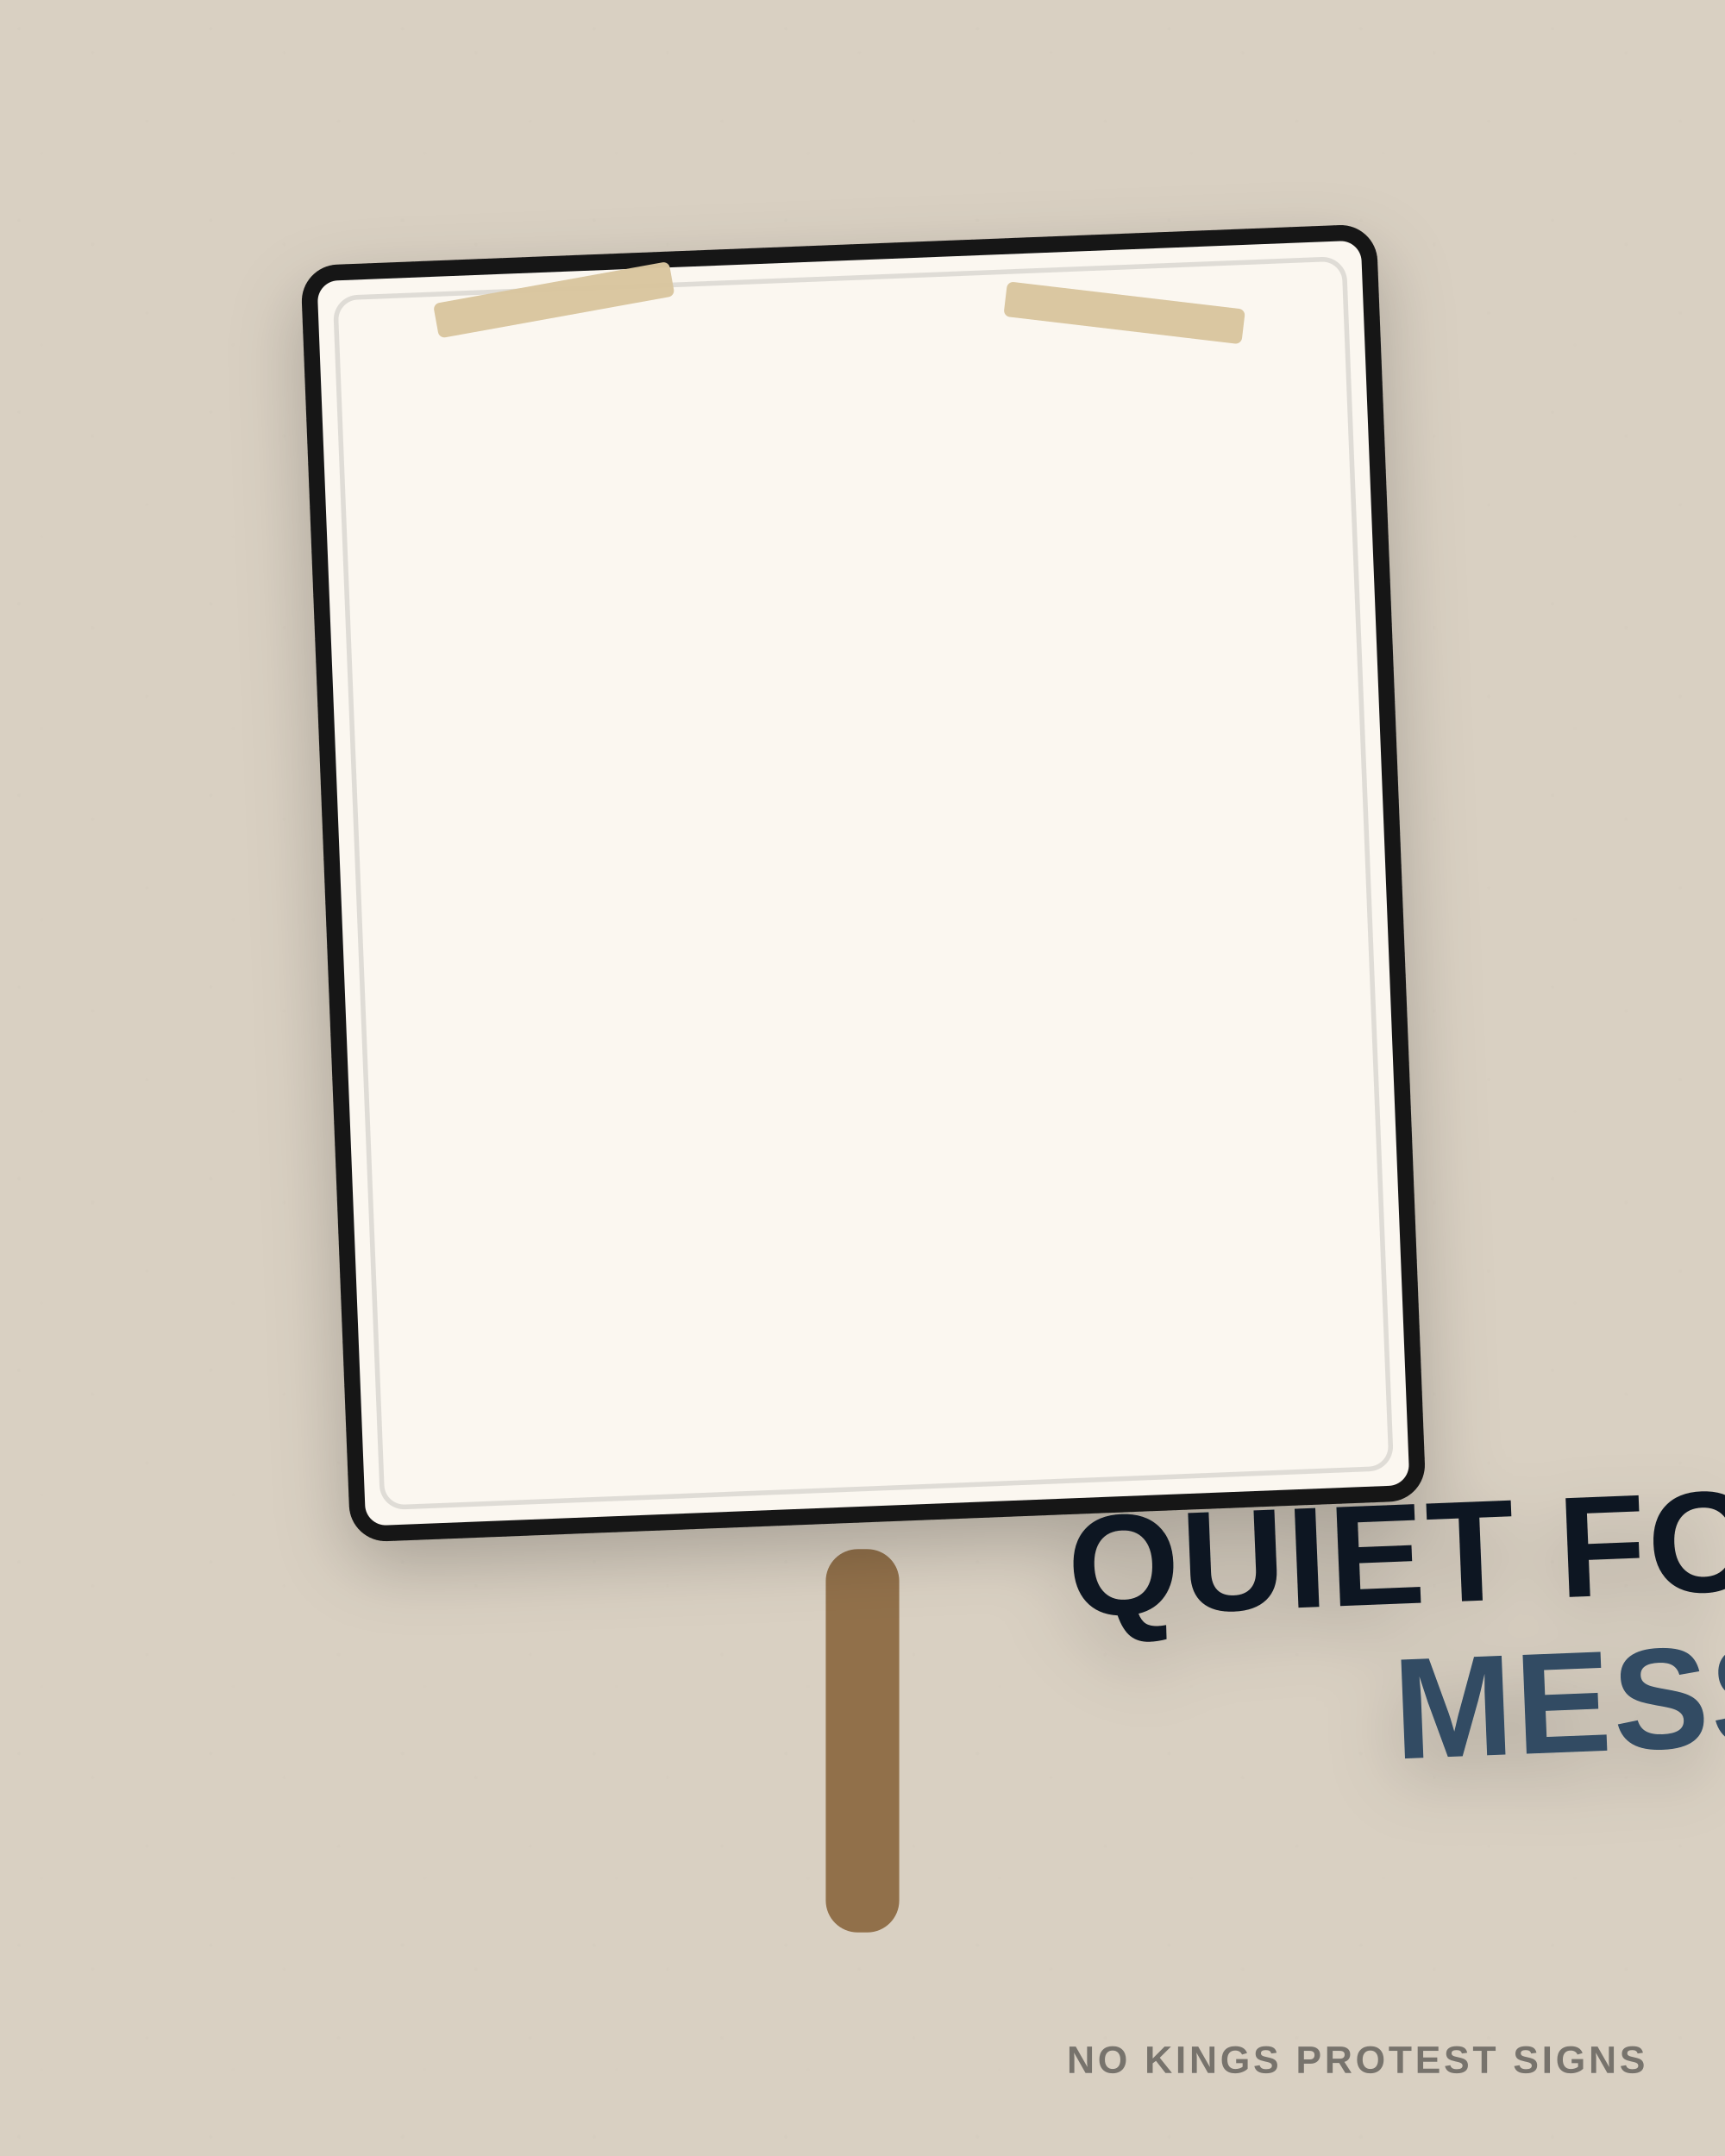
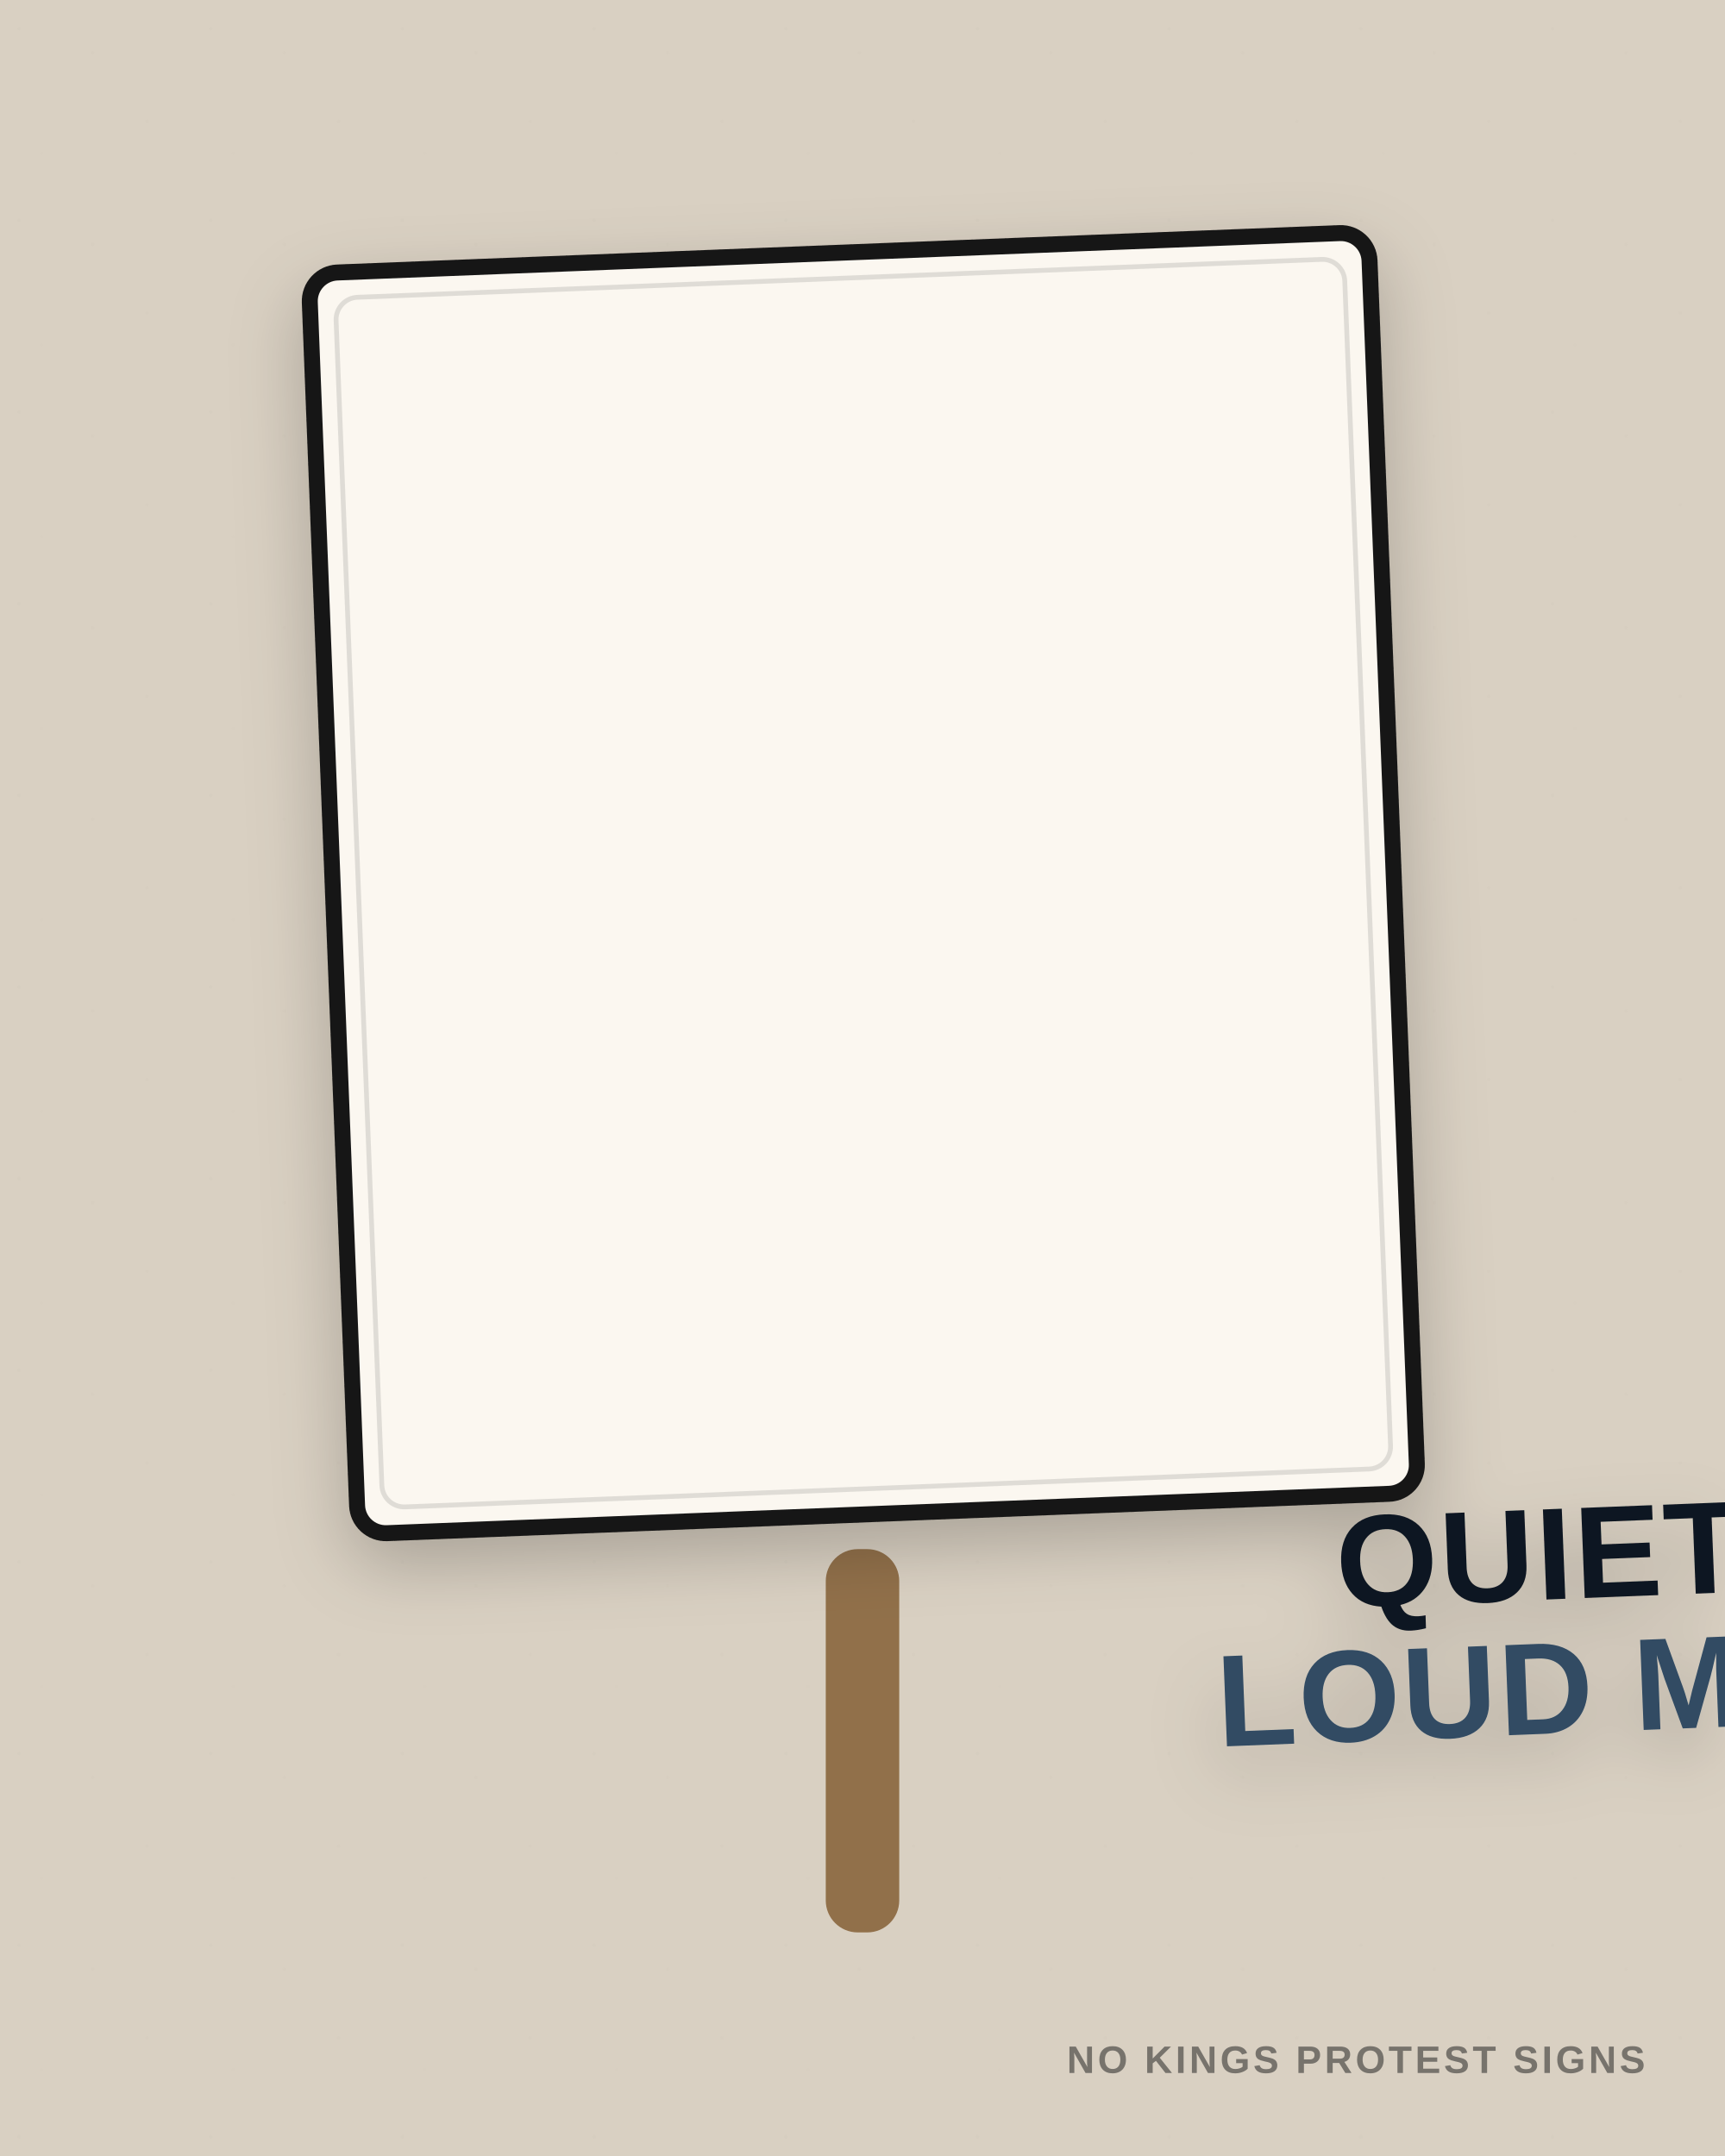
<svg xmlns="http://www.w3.org/2000/svg" width="1080" height="1350" viewBox="0 0 1080 1350" role="img" aria-labelledby="title desc">
  <defs>
    <filter id="shadow" x="-20%" y="-20%" width="140%" height="140%">
      <feDropShadow dx="0" dy="16" stdDeviation="22" flood-color="#000000" flood-opacity="0.22" />
    </filter>
    <pattern id="grain" width="120" height="120" patternUnits="userSpaceOnUse">
      <circle cx="12" cy="18" r="1.1" fill="#000" opacity="0.13" />
      <circle cx="58" cy="33" r="1.2" fill="#000" opacity="0.08" />
      <circle cx="92" cy="76" r="1.1" fill="#000" opacity="0.1" />
      <circle cx="26" cy="96" r="1" fill="#000" opacity="0.07" />
    </pattern>
  </defs>
  <rect width="1080" height="1350" fill="#d9d0c2" />
  <rect width="1080" height="1350" fill="url(#grain)" opacity="0.08" />
  <rect x="517" y="970" width="46" height="240" rx="20" fill="#8b6840" opacity="0.92" />
  <g transform="translate(540 540) rotate(-2.25)" filter="url(#shadow)">
    <rect x="-332" y="-382" width="664" height="790" rx="18" fill="#fbf7f0" stroke="#181818" stroke-width="10" />
    <rect x="-316" y="-366" width="632" height="758" rx="14" fill="none" stroke="rgba(24,24,24,0.12)" stroke-width="3" />
-     <rect x="-255" y="-360" width="150" height="22" rx="4" fill="#d9c69f" opacity="0.98" transform="rotate(-8 -255 -360)" />
-     <rect x="105" y="-360" width="150" height="22" rx="4" fill="#d9c69f" opacity="0.98" transform="rotate(9 105 -360)" />
-     <text x="540" y="477" text-anchor="middle" font-family="Arial Black, Arial, Helvetica, sans-serif" font-size="90" font-weight="900" fill="#101820" letter-spacing="1.2">QUIET FONT, LOUD</text>
-     <text x="540" y="574" text-anchor="middle" font-family="Arial Black, Arial, Helvetica, sans-serif" font-size="90" font-weight="900" fill="#304b63" letter-spacing="1.2">MESSAGE</text>
+     <text x="540" y="478" text-anchor="middle" font-family="Arial Black, Arial, Helvetica, sans-serif" font-size="82" font-weight="900" fill="#101820" letter-spacing="1.2">QUIET FONT,</text>
+     <text x="540" y="562" text-anchor="middle" font-family="Arial Black, Arial, Helvetica, sans-serif" font-size="82" font-weight="900" fill="#304b63" letter-spacing="1.2">LOUD MESSAGE</text>
  </g>
  <text x="1030" y="1298" text-anchor="end" font-family="Arial, Helvetica, sans-serif" font-size="24" font-weight="700" fill="#262626" opacity="0.55" letter-spacing="2">NO KINGS PROTEST SIGNS</text>
</svg>
